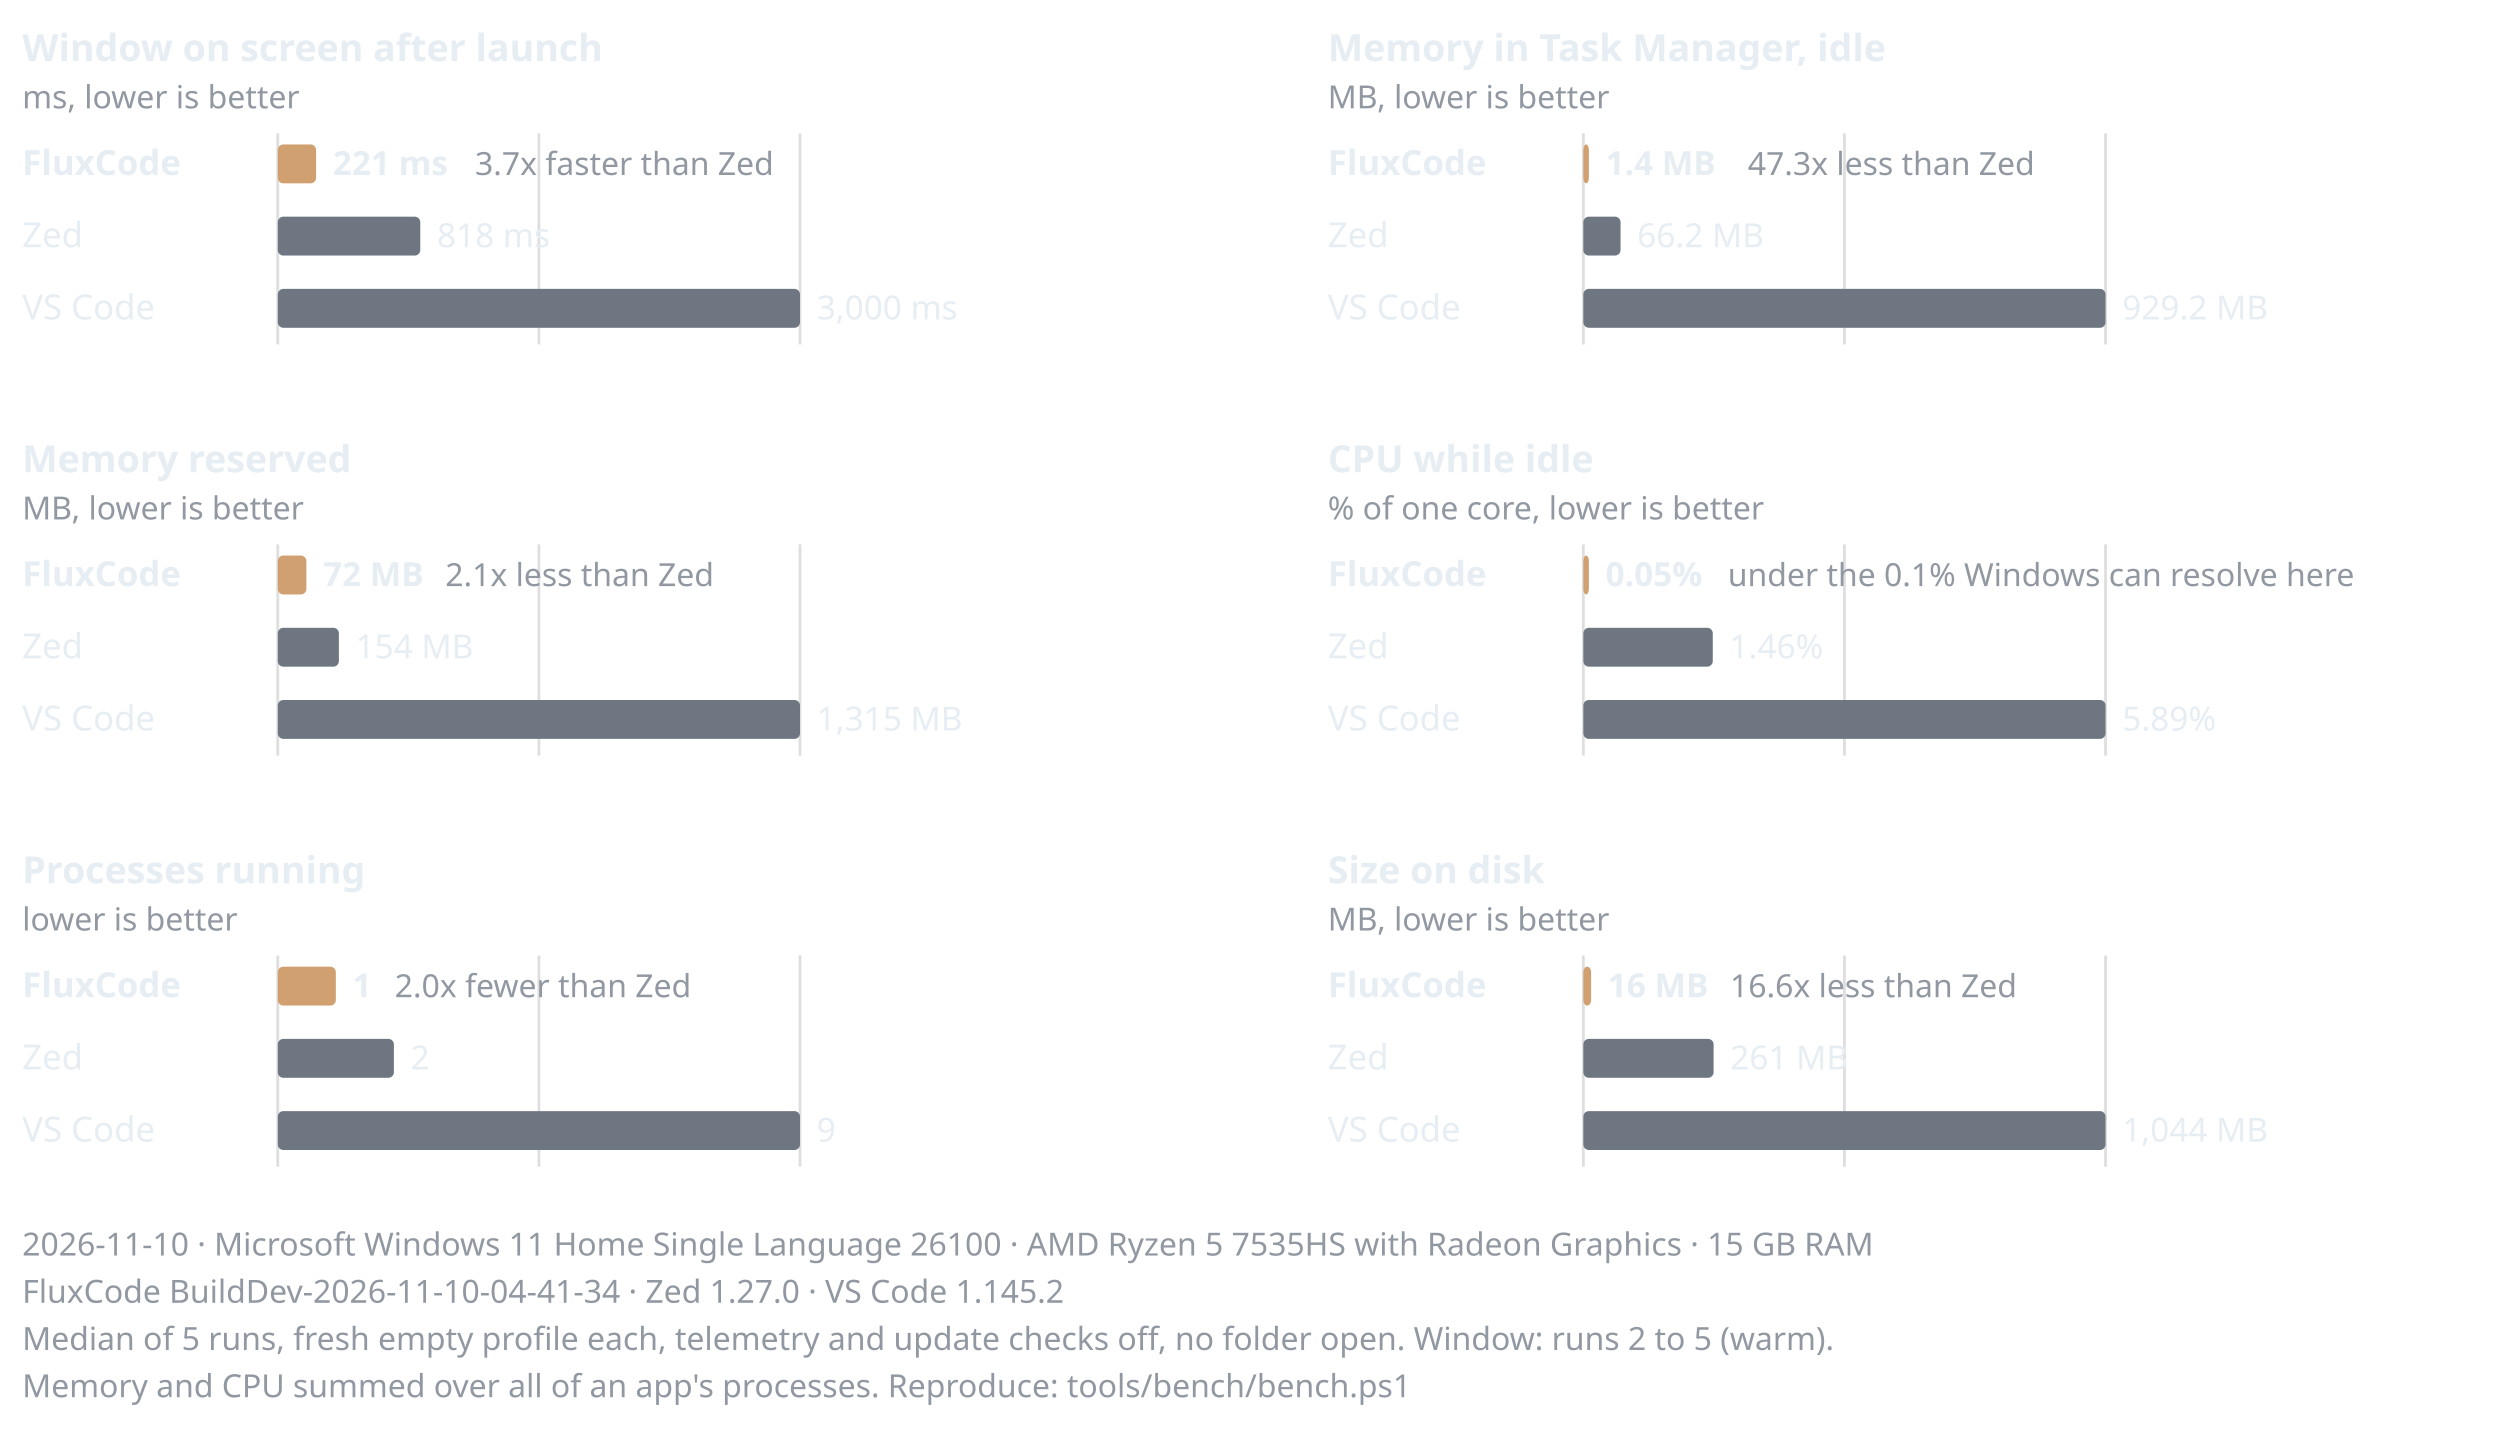
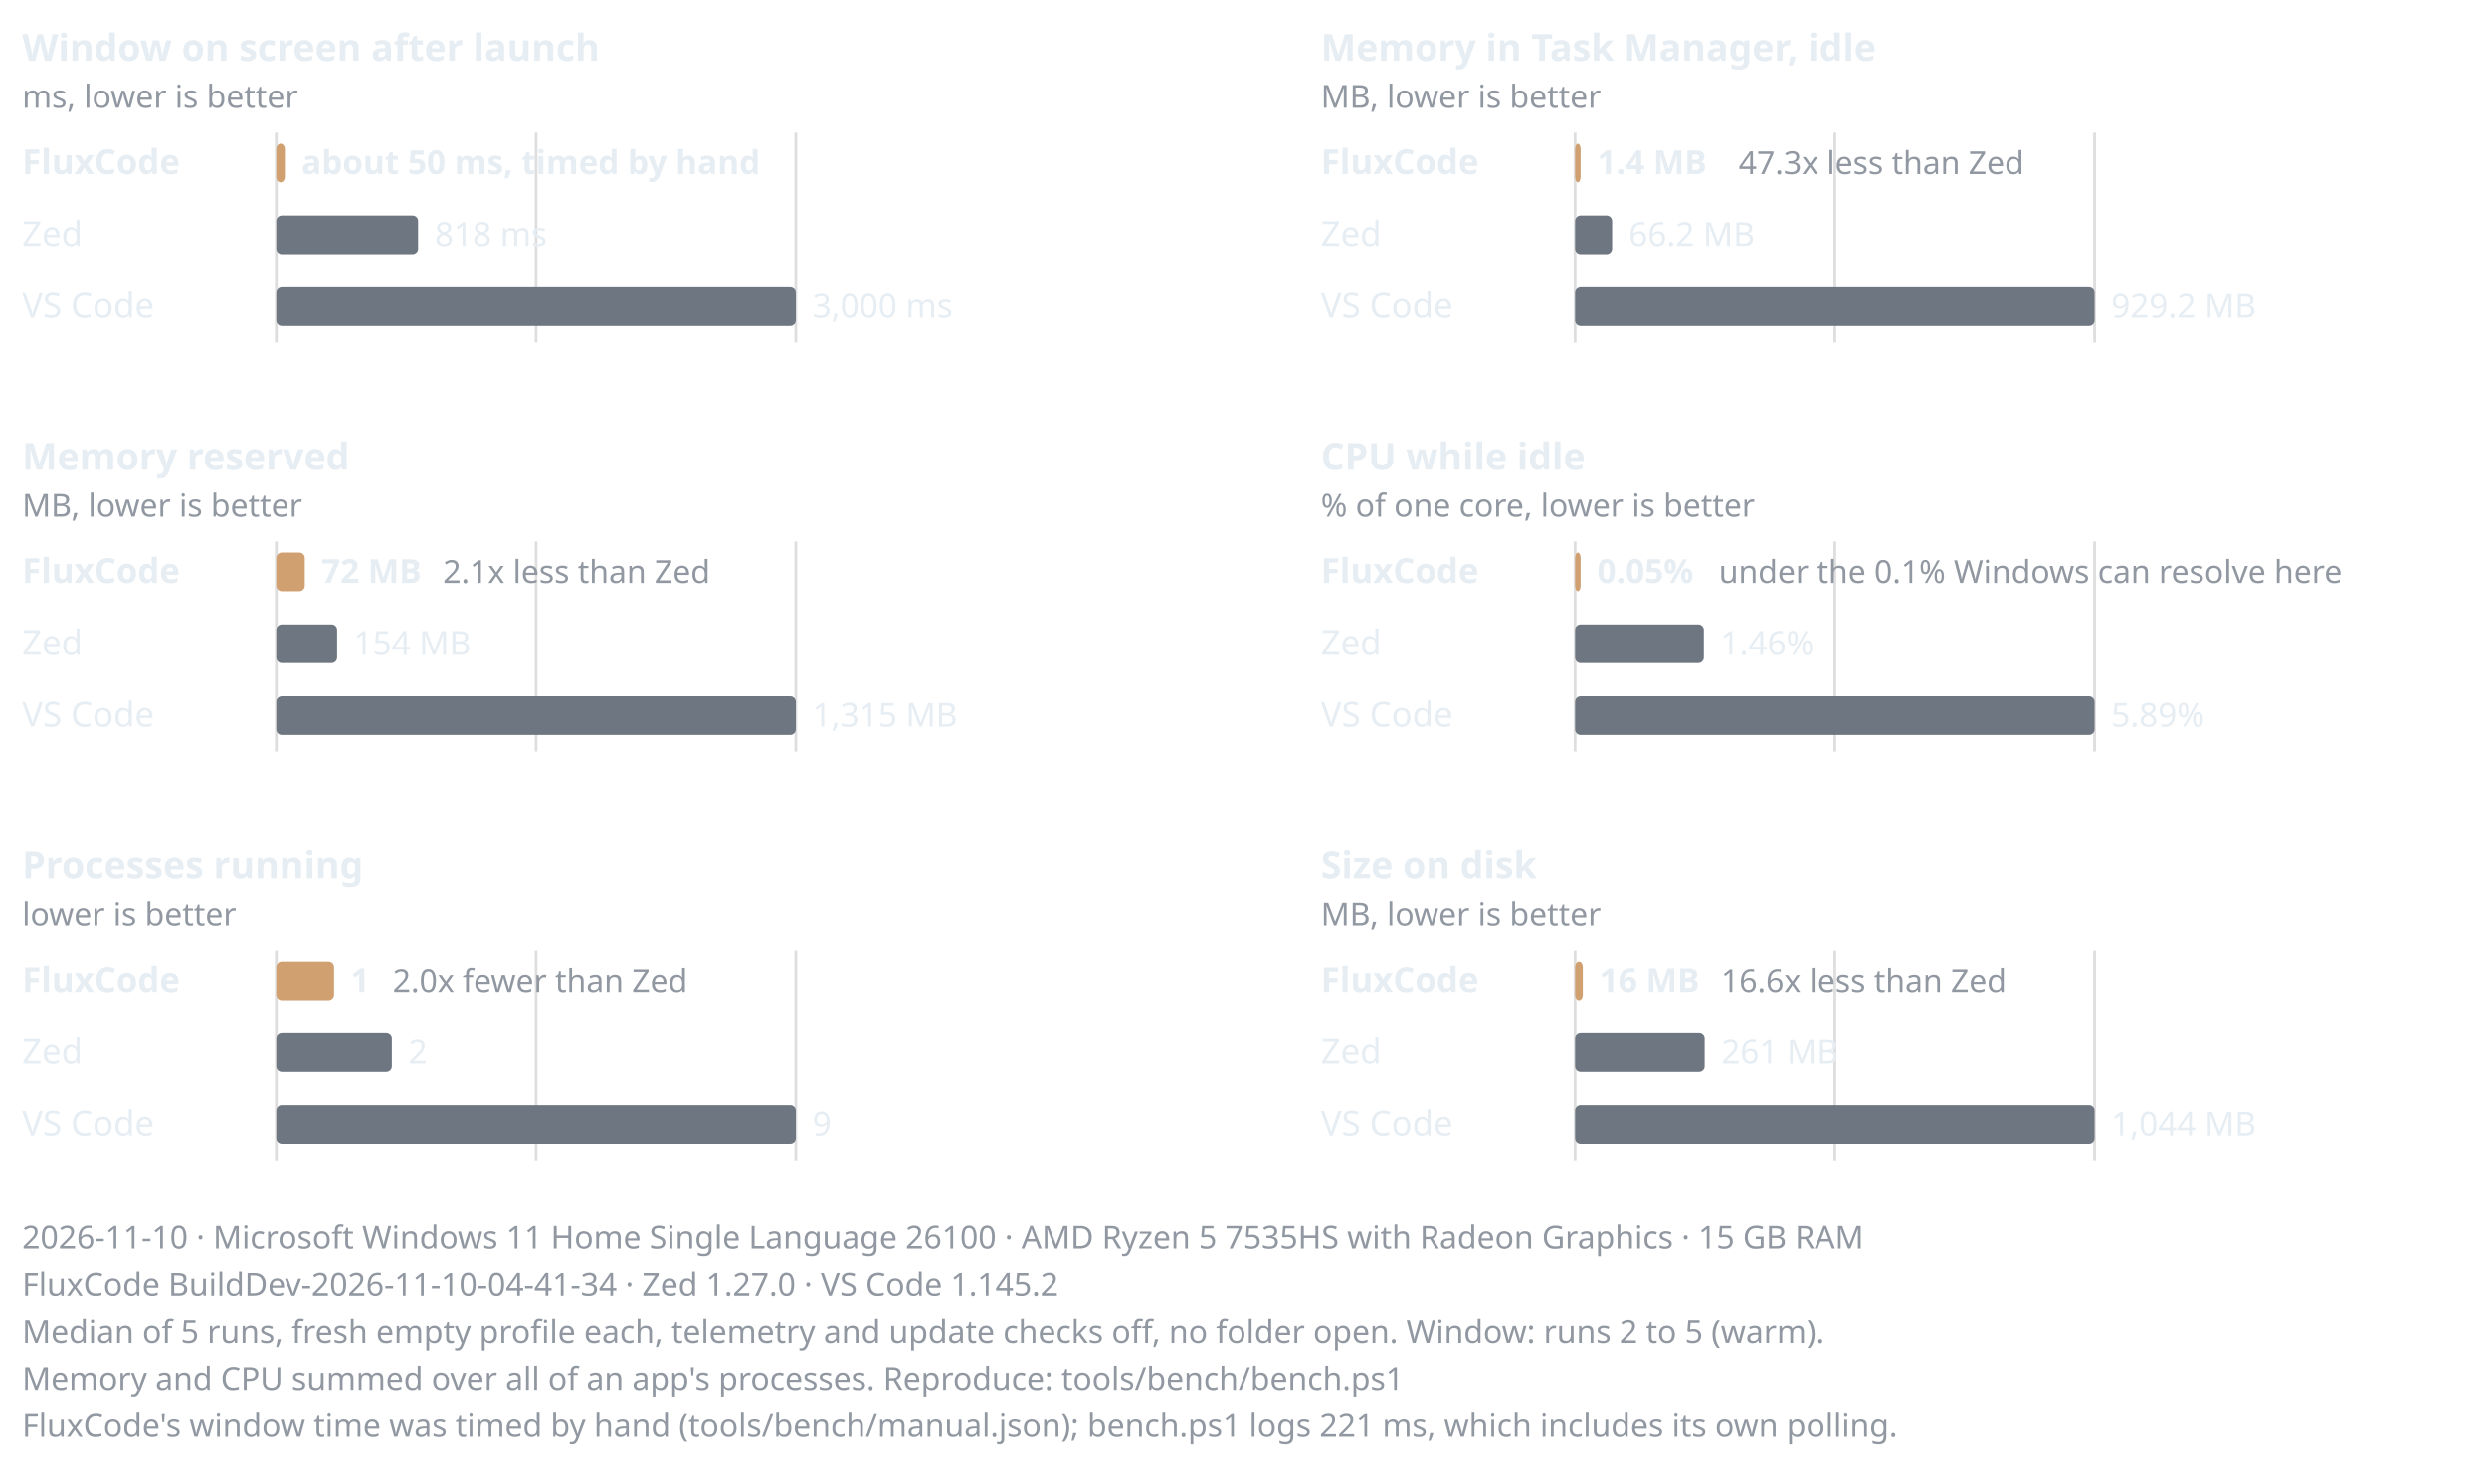
- <svg xmlns="http://www.w3.org/2000/svg" width="900" height="520" viewBox="0 0 900 520" font-family="-apple-system, BlinkMacSystemFont, 'Segoe UI', 'Noto Sans', Helvetica, Arial, sans-serif">
+ <svg xmlns="http://www.w3.org/2000/svg" width="900" height="537" viewBox="0 0 900 537" font-family="-apple-system, BlinkMacSystemFont, 'Segoe UI', 'Noto Sans', Helvetica, Arial, sans-serif">
  <text x="8" y="22" font-size="13.5" font-weight="600" fill="#e6edf3">Window on screen after launch</text>
  <text x="8" y="39" font-size="11.5" fill="#9198a1">ms, lower is better</text>
  <line x1="100.0" y1="48" x2="100.0" y2="124" stroke="rgba(127,127,127,0.25)" stroke-width="1" />
  <line x1="194.0" y1="48" x2="194.0" y2="124" stroke="rgba(127,127,127,0.25)" stroke-width="1" />
  <line x1="288.0" y1="48" x2="288.0" y2="124" stroke="rgba(127,127,127,0.25)" stroke-width="1" />
  <text x="8" y="63" font-size="12.5" font-weight="700" fill="#e6edf3">FluxCode</text>
-   <rect x="100" y="52" width="13.8" height="14" rx="2" fill="#d0a070" />
-   <text x="119.8" y="63" font-size="12" font-weight="700" fill="#e6edf3">221 ms</text>
-   <text x="171.0" y="63" font-size="11.5" fill="#9198a1">3.7x faster than Zed</text>
+   <rect x="100" y="52" width="3.1" height="14" rx="2" fill="#d0a070" />
+   <text x="109.1" y="63" font-size="12" font-weight="700" fill="#e6edf3">about 50 ms, timed by hand</text>
  <text x="8" y="89" font-size="12.5" font-weight="400" fill="#e6edf3">Zed</text>
  <rect x="100" y="78" width="51.3" height="14" rx="2" fill="#6e7681" />
  <text x="157.3" y="89" font-size="12" font-weight="400" fill="#e6edf3">818 ms</text>
  <text x="8" y="115" font-size="12.5" font-weight="400" fill="#e6edf3">VS Code</text>
  <rect x="100" y="104" width="188.0" height="14" rx="2" fill="#6e7681" />
  <text x="294.0" y="115" font-size="12" font-weight="400" fill="#e6edf3">3,000 ms</text>
  <text x="478" y="22" font-size="13.5" font-weight="600" fill="#e6edf3">Memory in Task Manager, idle</text>
  <text x="478" y="39" font-size="11.5" fill="#9198a1">MB, lower is better</text>
  <line x1="570.0" y1="48" x2="570.0" y2="124" stroke="rgba(127,127,127,0.25)" stroke-width="1" />
  <line x1="664.0" y1="48" x2="664.0" y2="124" stroke="rgba(127,127,127,0.25)" stroke-width="1" />
  <line x1="758.0" y1="48" x2="758.0" y2="124" stroke="rgba(127,127,127,0.25)" stroke-width="1" />
  <text x="478" y="63" font-size="12.5" font-weight="700" fill="#e6edf3">FluxCode</text>
  <rect x="570" y="52" width="2.0" height="14" rx="2" fill="#d0a070" />
  <text x="578.0" y="63" font-size="12" font-weight="700" fill="#e6edf3">1.4 MB</text>
  <text x="629.2" y="63" font-size="11.5" fill="#9198a1">47.3x less than Zed</text>
  <text x="478" y="89" font-size="12.5" font-weight="400" fill="#e6edf3">Zed</text>
  <rect x="570" y="78" width="13.4" height="14" rx="2" fill="#6e7681" />
  <text x="589.4" y="89" font-size="12" font-weight="400" fill="#e6edf3">66.2 MB</text>
  <text x="478" y="115" font-size="12.5" font-weight="400" fill="#e6edf3">VS Code</text>
  <rect x="570" y="104" width="188.0" height="14" rx="2" fill="#6e7681" />
  <text x="764.0" y="115" font-size="12" font-weight="400" fill="#e6edf3">929.2 MB</text>
  <text x="8" y="170" font-size="13.5" font-weight="600" fill="#e6edf3">Memory reserved</text>
  <text x="8" y="187" font-size="11.5" fill="#9198a1">MB, lower is better</text>
  <line x1="100.0" y1="196" x2="100.0" y2="272" stroke="rgba(127,127,127,0.25)" stroke-width="1" />
  <line x1="194.0" y1="196" x2="194.0" y2="272" stroke="rgba(127,127,127,0.25)" stroke-width="1" />
  <line x1="288.0" y1="196" x2="288.0" y2="272" stroke="rgba(127,127,127,0.25)" stroke-width="1" />
  <text x="8" y="211" font-size="12.5" font-weight="700" fill="#e6edf3">FluxCode</text>
  <rect x="100" y="200" width="10.3" height="14" rx="2" fill="#d0a070" />
  <text x="116.3" y="211" font-size="12" font-weight="700" fill="#e6edf3">72 MB</text>
  <text x="160.3" y="211" font-size="11.5" fill="#9198a1">2.1x less than Zed</text>
  <text x="8" y="237" font-size="12.5" font-weight="400" fill="#e6edf3">Zed</text>
  <rect x="100" y="226" width="22.0" height="14" rx="2" fill="#6e7681" />
  <text x="128.0" y="237" font-size="12" font-weight="400" fill="#e6edf3">154 MB</text>
  <text x="8" y="263" font-size="12.5" font-weight="400" fill="#e6edf3">VS Code</text>
  <rect x="100" y="252" width="188.0" height="14" rx="2" fill="#6e7681" />
  <text x="294.0" y="263" font-size="12" font-weight="400" fill="#e6edf3">1,315 MB</text>
  <text x="478" y="170" font-size="13.5" font-weight="600" fill="#e6edf3">CPU while idle</text>
  <text x="478" y="187" font-size="11.5" fill="#9198a1">% of one core, lower is better</text>
  <line x1="570.0" y1="196" x2="570.0" y2="272" stroke="rgba(127,127,127,0.25)" stroke-width="1" />
  <line x1="664.0" y1="196" x2="664.0" y2="272" stroke="rgba(127,127,127,0.25)" stroke-width="1" />
  <line x1="758.0" y1="196" x2="758.0" y2="272" stroke="rgba(127,127,127,0.25)" stroke-width="1" />
  <text x="478" y="211" font-size="12.5" font-weight="700" fill="#e6edf3">FluxCode</text>
  <rect x="570" y="200" width="2.0" height="14" rx="2" fill="#d0a070" />
  <text x="578.0" y="211" font-size="12" font-weight="700" fill="#e6edf3">0.05%</text>
  <text x="622.0" y="211" font-size="11.5" fill="#9198a1">under the 0.1% Windows can resolve here</text>
  <text x="478" y="237" font-size="12.5" font-weight="400" fill="#e6edf3">Zed</text>
  <rect x="570" y="226" width="46.6" height="14" rx="2" fill="#6e7681" />
  <text x="622.6" y="237" font-size="12" font-weight="400" fill="#e6edf3">1.46%</text>
  <text x="478" y="263" font-size="12.5" font-weight="400" fill="#e6edf3">VS Code</text>
  <rect x="570" y="252" width="188.0" height="14" rx="2" fill="#6e7681" />
  <text x="764.0" y="263" font-size="12" font-weight="400" fill="#e6edf3">5.89%</text>
  <text x="8" y="318" font-size="13.5" font-weight="600" fill="#e6edf3">Processes running</text>
  <text x="8" y="335" font-size="11.5" fill="#9198a1">lower is better</text>
  <line x1="100.0" y1="344" x2="100.0" y2="420" stroke="rgba(127,127,127,0.25)" stroke-width="1" />
  <line x1="194.0" y1="344" x2="194.0" y2="420" stroke="rgba(127,127,127,0.25)" stroke-width="1" />
  <line x1="288.0" y1="344" x2="288.0" y2="420" stroke="rgba(127,127,127,0.25)" stroke-width="1" />
  <text x="8" y="359" font-size="12.5" font-weight="700" fill="#e6edf3">FluxCode</text>
  <rect x="100" y="348" width="20.9" height="14" rx="2" fill="#d0a070" />
  <text x="126.9" y="359" font-size="12" font-weight="700" fill="#e6edf3">1</text>
  <text x="142.1" y="359" font-size="11.5" fill="#9198a1">2.0x fewer than Zed</text>
  <text x="8" y="385" font-size="12.5" font-weight="400" fill="#e6edf3">Zed</text>
  <rect x="100" y="374" width="41.8" height="14" rx="2" fill="#6e7681" />
  <text x="147.8" y="385" font-size="12" font-weight="400" fill="#e6edf3">2</text>
  <text x="8" y="411" font-size="12.5" font-weight="400" fill="#e6edf3">VS Code</text>
  <rect x="100" y="400" width="188.0" height="14" rx="2" fill="#6e7681" />
  <text x="294.0" y="411" font-size="12" font-weight="400" fill="#e6edf3">9</text>
  <text x="478" y="318" font-size="13.5" font-weight="600" fill="#e6edf3">Size on disk</text>
  <text x="478" y="335" font-size="11.5" fill="#9198a1">MB, lower is better</text>
  <line x1="570.0" y1="344" x2="570.0" y2="420" stroke="rgba(127,127,127,0.25)" stroke-width="1" />
  <line x1="664.0" y1="344" x2="664.0" y2="420" stroke="rgba(127,127,127,0.25)" stroke-width="1" />
  <line x1="758.0" y1="344" x2="758.0" y2="420" stroke="rgba(127,127,127,0.25)" stroke-width="1" />
  <text x="478" y="359" font-size="12.5" font-weight="700" fill="#e6edf3">FluxCode</text>
  <rect x="570" y="348" width="2.8" height="14" rx="2" fill="#d0a070" />
  <text x="578.8" y="359" font-size="12" font-weight="700" fill="#e6edf3">16 MB</text>
  <text x="622.8" y="359" font-size="11.5" fill="#9198a1">16.6x less than Zed</text>
  <text x="478" y="385" font-size="12.5" font-weight="400" fill="#e6edf3">Zed</text>
  <rect x="570" y="374" width="46.9" height="14" rx="2" fill="#6e7681" />
  <text x="622.9" y="385" font-size="12" font-weight="400" fill="#e6edf3">261 MB</text>
  <text x="478" y="411" font-size="12.5" font-weight="400" fill="#e6edf3">VS Code</text>
  <rect x="570" y="400" width="188.0" height="14" rx="2" fill="#6e7681" />
  <text x="764.0" y="411" font-size="12" font-weight="400" fill="#e6edf3">1,044 MB</text>
  <text x="8" y="452" font-size="11.5" fill="#9198a1">2026-11-10 · Microsoft Windows 11 Home Single Language 26100 · AMD Ryzen 5 7535HS with Radeon Graphics · 15 GB RAM</text>
  <text x="8" y="469" font-size="11.5" fill="#9198a1">FluxCode BuildDev-2026-11-10-04-41-34 · Zed 1.27.0 · VS Code 1.145.2</text>
  <text x="8" y="486" font-size="11.5" fill="#9198a1">Median of 5 runs, fresh empty profile each, telemetry and update checks off, no folder open. Window: runs 2 to 5 (warm).</text>
  <text x="8" y="503" font-size="11.5" fill="#9198a1">Memory and CPU summed over all of an app's processes. Reproduce: tools/bench/bench.ps1</text>
+   <text x="8" y="520" font-size="11.5" fill="#9198a1">FluxCode's window time was timed by hand (tools/bench/manual.json); bench.ps1 logs 221 ms, which includes its own polling.</text>
</svg>
